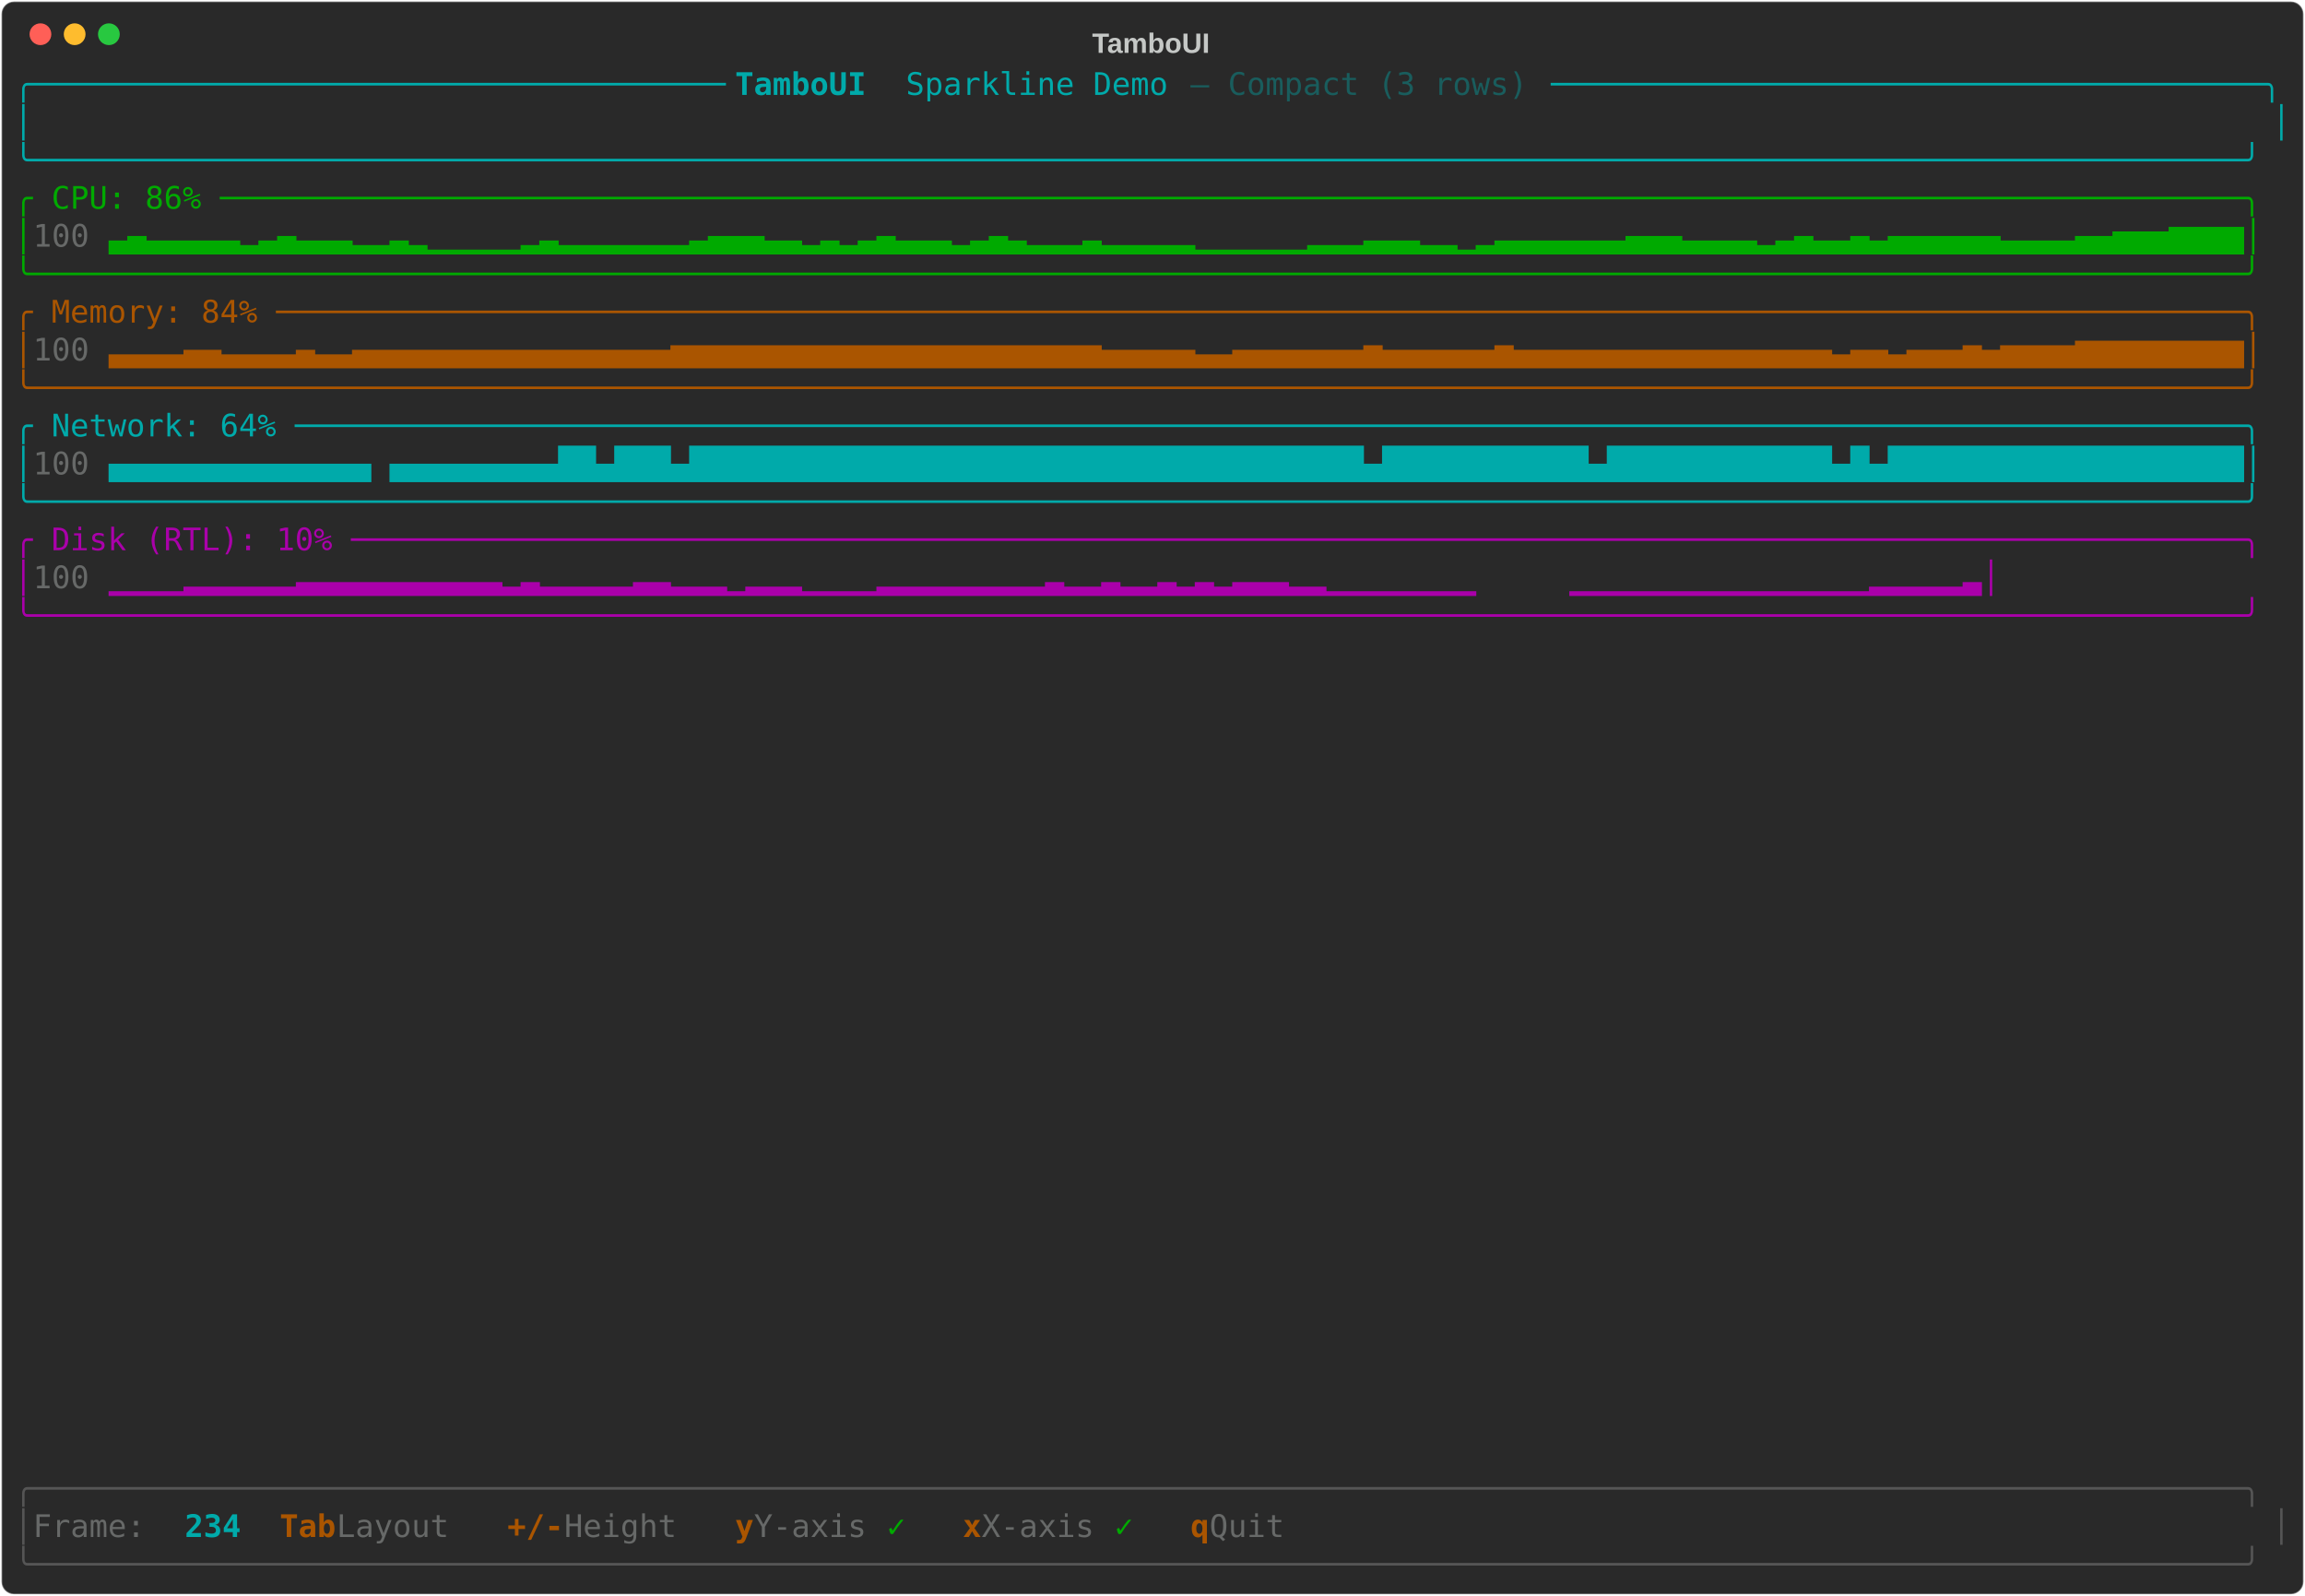
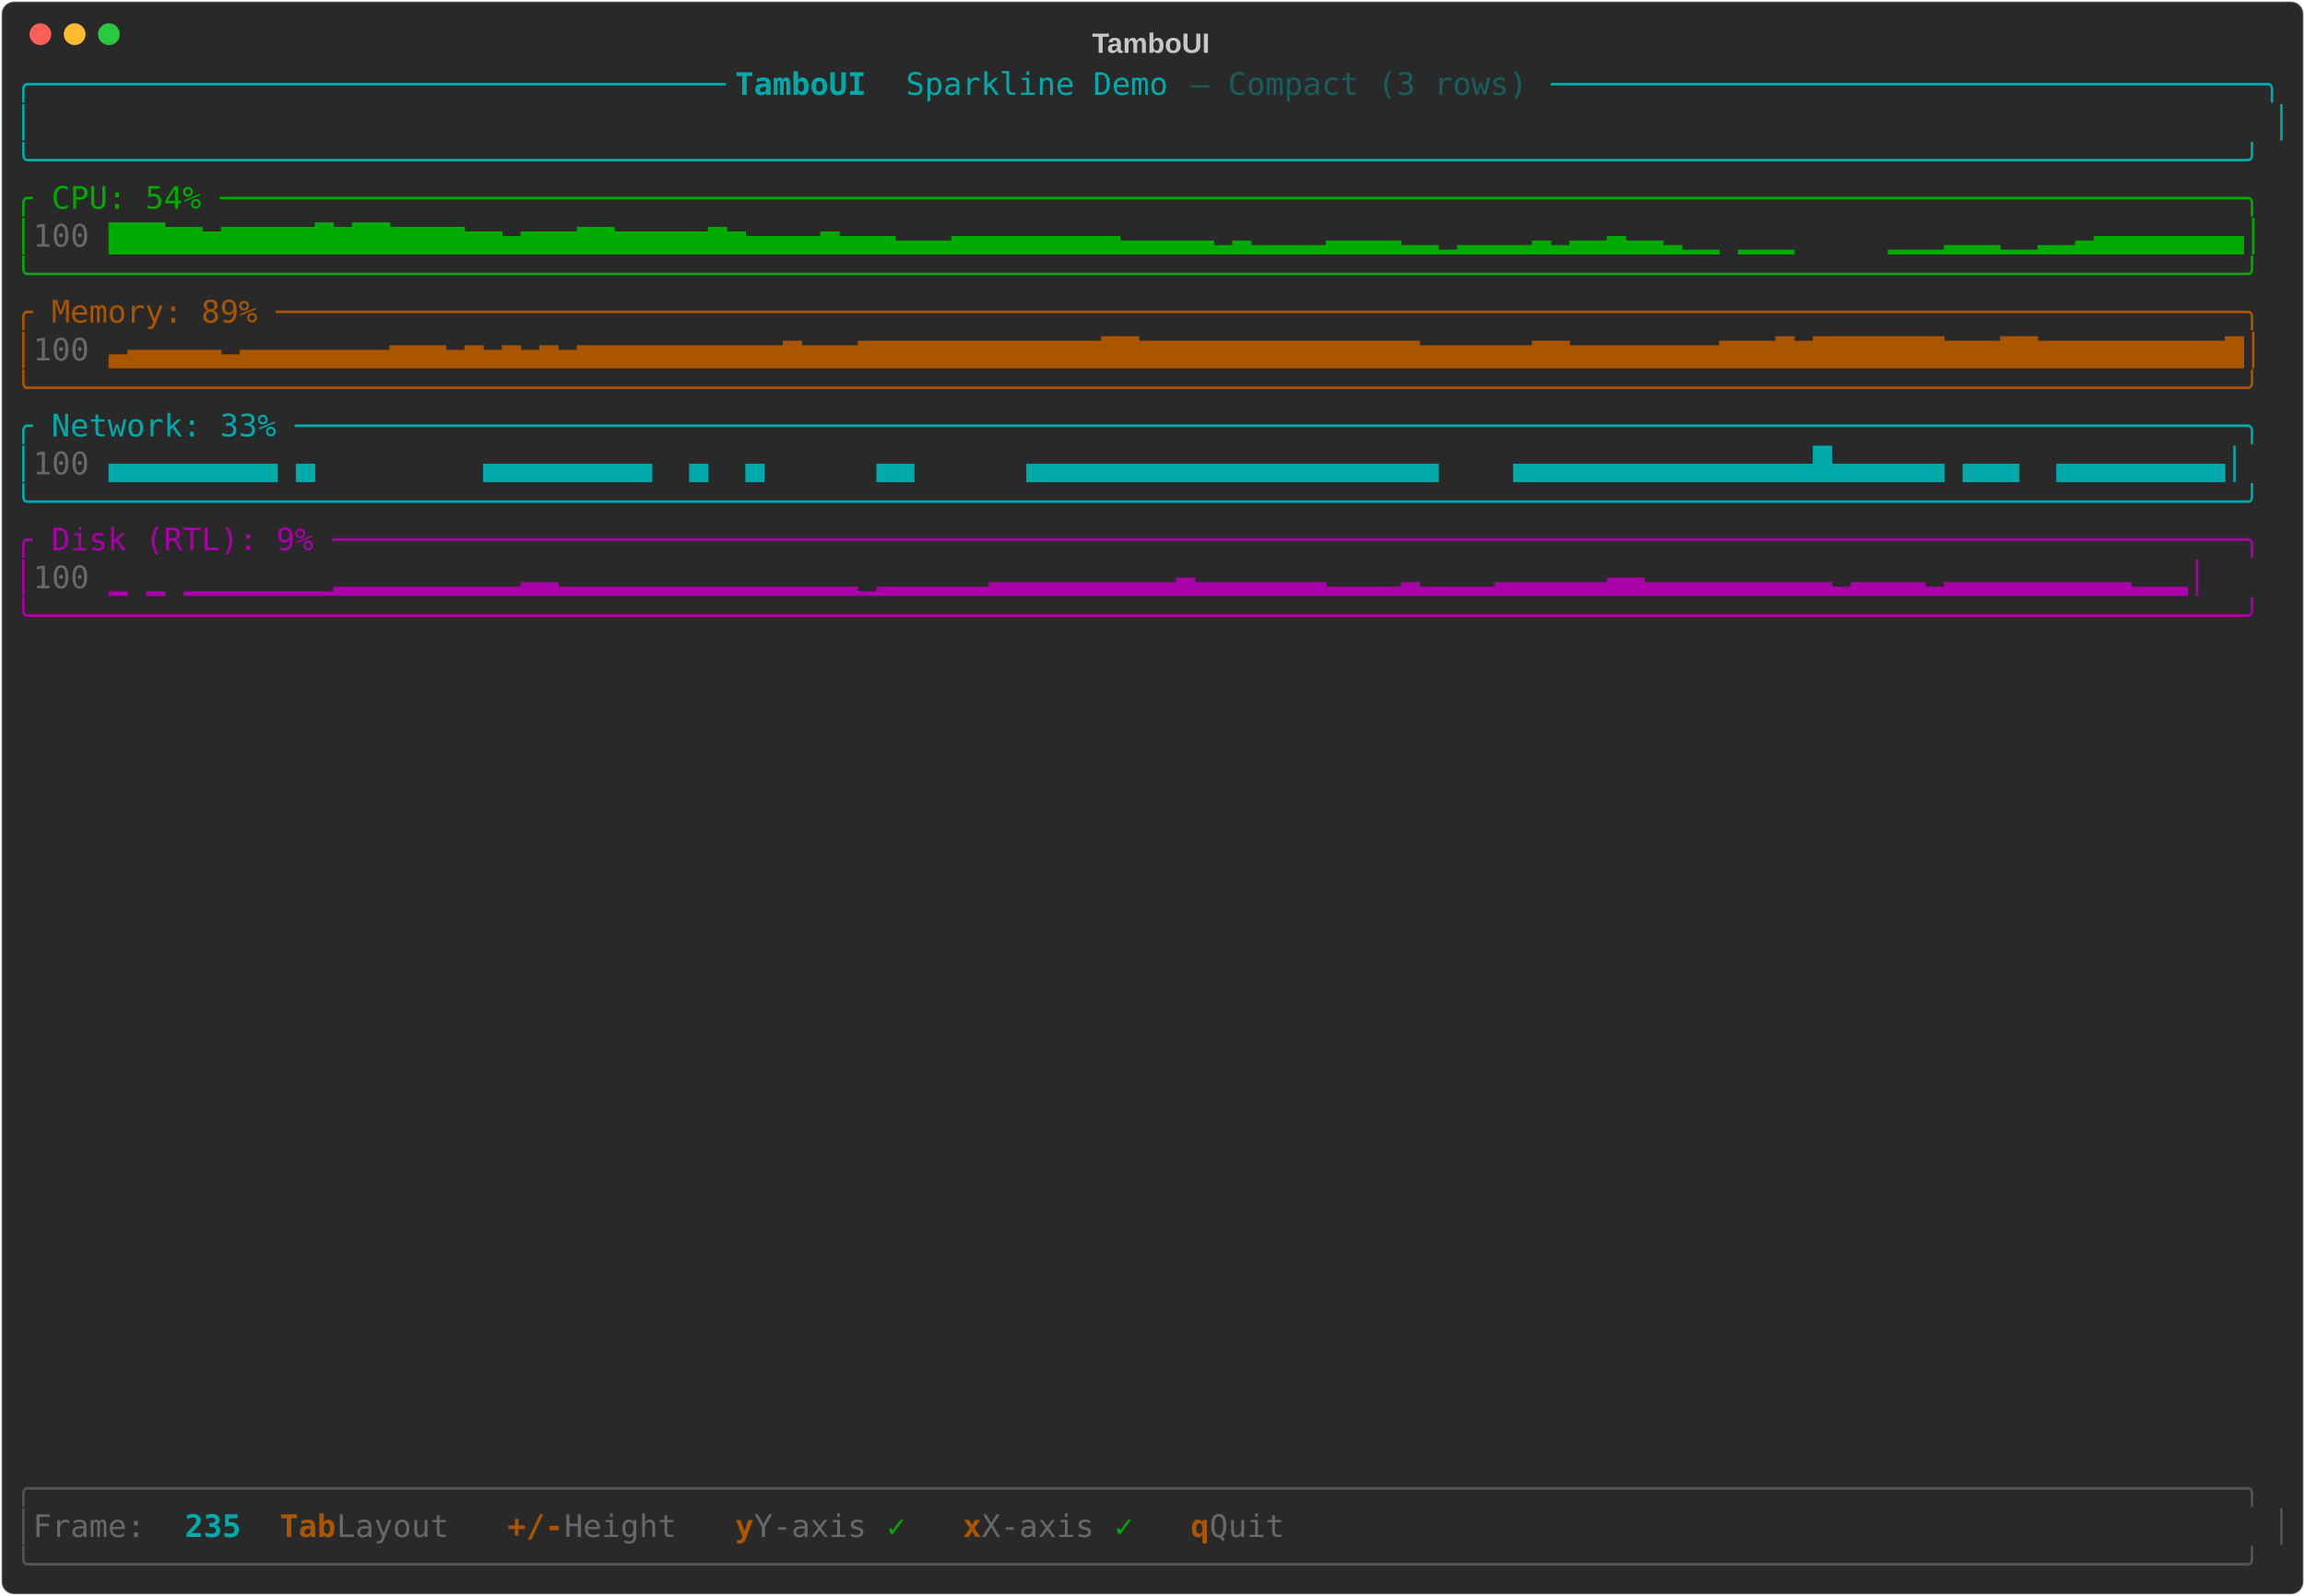
<svg xmlns="http://www.w3.org/2000/svg" class="rich-terminal" viewBox="0 0 1482 1026">
-   <style>    @font-face {        font-family: "Fira Code";        src: local("FiraCode-Regular"),                url("https://cdnjs.cloudflare.com/ajax/libs/firacode/6.2.0/woff2/FiraCode-Regular.woff2") format("woff2"),                url("https://cdnjs.cloudflare.com/ajax/libs/firacode/6.2.0/woff/FiraCode-Regular.woff") format("woff");        font-style: normal;        font-weight: 400;    }    @font-face {        font-family: "Fira Code";        src: local("FiraCode-Bold"),                url("https://cdnjs.cloudflare.com/ajax/libs/firacode/6.2.0/woff2/FiraCode-Bold.woff2") format("woff2"),                url("https://cdnjs.cloudflare.com/ajax/libs/firacode/6.2.0/woff/FiraCode-Bold.woff") format("woff");        font-style: bold;        font-weight: 700;    }    .terminal-3676818743-matrix {        font-family: Fira Code, monospace;        font-size: 20px;        line-height: 24.4px;        font-variant-east-asian: full-width;    }    .terminal-3676818743-title {        font-size: 18px;        font-weight: bold;        font-family: arial;    }    .terminal-3676818743-r1 { fill: #00aaaa }.terminal-3676818743-r2 { fill: #00aaaa;font-weight: bold }.terminal-3676818743-r3 { fill: #195d5d }.terminal-3676818743-r4 { fill: #c5c8c6 }.terminal-3676818743-r5 { fill: #00aa00 }.terminal-3676818743-r6 { fill: #676968 }.terminal-3676818743-r7 { fill: #aa5500 }.terminal-3676818743-r8 { fill: #aa00aa }.terminal-3676818743-r9 { fill: #555555 }.terminal-3676818743-r10 { fill: #aa5500;font-weight: bold }    </style>
+   <style>    @font-face {        font-family: "Fira Code";        src: local("FiraCode-Regular"),                url("https://cdnjs.cloudflare.com/ajax/libs/firacode/6.2.0/woff2/FiraCode-Regular.woff2") format("woff2"),                url("https://cdnjs.cloudflare.com/ajax/libs/firacode/6.2.0/woff/FiraCode-Regular.woff") format("woff");        font-style: normal;        font-weight: 400;    }    @font-face {        font-family: "Fira Code";        src: local("FiraCode-Bold"),                url("https://cdnjs.cloudflare.com/ajax/libs/firacode/6.2.0/woff2/FiraCode-Bold.woff2") format("woff2"),                url("https://cdnjs.cloudflare.com/ajax/libs/firacode/6.2.0/woff/FiraCode-Bold.woff") format("woff");        font-style: bold;        font-weight: 700;    }    .terminal-12492866-matrix {        font-family: Fira Code, monospace;        font-size: 20px;        line-height: 24.4px;        font-variant-east-asian: full-width;    }    .terminal-12492866-title {        font-size: 18px;        font-weight: bold;        font-family: arial;    }    .terminal-12492866-r1 { fill: #00aaaa }.terminal-12492866-r2 { fill: #00aaaa;font-weight: bold }.terminal-12492866-r3 { fill: #195d5d }.terminal-12492866-r4 { fill: #c5c8c6 }.terminal-12492866-r5 { fill: #00aa00 }.terminal-12492866-r6 { fill: #676968 }.terminal-12492866-r7 { fill: #aa5500 }.terminal-12492866-r8 { fill: #aa00aa }.terminal-12492866-r9 { fill: #555555 }.terminal-12492866-r10 { fill: #aa5500;font-weight: bold }    </style>
  <defs>
-     <clipPath id="terminal-3676818743-clip-terminal">
+     <clipPath id="terminal-12492866-clip-terminal">
      <rect x="0" y="0" width="1463" height="975" />
    </clipPath>
-     <clipPath id="terminal-3676818743-line-0">
+     <clipPath id="terminal-12492866-line-0">
      <rect x="0" y="1.5" width="1464" height="24.65" />
    </clipPath>
-     <clipPath id="terminal-3676818743-line-1">
+     <clipPath id="terminal-12492866-line-1">
      <rect x="0" y="25.9" width="1464" height="24.65" />
    </clipPath>
-     <clipPath id="terminal-3676818743-line-2">
+     <clipPath id="terminal-12492866-line-2">
      <rect x="0" y="50.3" width="1464" height="24.65" />
    </clipPath>
-     <clipPath id="terminal-3676818743-line-3">
+     <clipPath id="terminal-12492866-line-3">
      <rect x="0" y="74.7" width="1464" height="24.65" />
    </clipPath>
-     <clipPath id="terminal-3676818743-line-4">
+     <clipPath id="terminal-12492866-line-4">
      <rect x="0" y="99.1" width="1464" height="24.65" />
    </clipPath>
-     <clipPath id="terminal-3676818743-line-5">
+     <clipPath id="terminal-12492866-line-5">
      <rect x="0" y="123.5" width="1464" height="24.65" />
    </clipPath>
-     <clipPath id="terminal-3676818743-line-6">
+     <clipPath id="terminal-12492866-line-6">
      <rect x="0" y="147.9" width="1464" height="24.65" />
    </clipPath>
-     <clipPath id="terminal-3676818743-line-7">
+     <clipPath id="terminal-12492866-line-7">
      <rect x="0" y="172.3" width="1464" height="24.65" />
    </clipPath>
-     <clipPath id="terminal-3676818743-line-8">
+     <clipPath id="terminal-12492866-line-8">
      <rect x="0" y="196.7" width="1464" height="24.65" />
    </clipPath>
-     <clipPath id="terminal-3676818743-line-9">
+     <clipPath id="terminal-12492866-line-9">
      <rect x="0" y="221.1" width="1464" height="24.65" />
    </clipPath>
-     <clipPath id="terminal-3676818743-line-10">
+     <clipPath id="terminal-12492866-line-10">
      <rect x="0" y="245.5" width="1464" height="24.65" />
    </clipPath>
-     <clipPath id="terminal-3676818743-line-11">
+     <clipPath id="terminal-12492866-line-11">
      <rect x="0" y="269.9" width="1464" height="24.65" />
    </clipPath>
-     <clipPath id="terminal-3676818743-line-12">
+     <clipPath id="terminal-12492866-line-12">
      <rect x="0" y="294.3" width="1464" height="24.65" />
    </clipPath>
-     <clipPath id="terminal-3676818743-line-13">
+     <clipPath id="terminal-12492866-line-13">
      <rect x="0" y="318.7" width="1464" height="24.65" />
    </clipPath>
-     <clipPath id="terminal-3676818743-line-14">
+     <clipPath id="terminal-12492866-line-14">
      <rect x="0" y="343.1" width="1464" height="24.65" />
    </clipPath>
-     <clipPath id="terminal-3676818743-line-15">
+     <clipPath id="terminal-12492866-line-15">
      <rect x="0" y="367.5" width="1464" height="24.65" />
    </clipPath>
-     <clipPath id="terminal-3676818743-line-16">
+     <clipPath id="terminal-12492866-line-16">
      <rect x="0" y="391.9" width="1464" height="24.65" />
    </clipPath>
-     <clipPath id="terminal-3676818743-line-17">
+     <clipPath id="terminal-12492866-line-17">
      <rect x="0" y="416.3" width="1464" height="24.65" />
    </clipPath>
-     <clipPath id="terminal-3676818743-line-18">
+     <clipPath id="terminal-12492866-line-18">
      <rect x="0" y="440.7" width="1464" height="24.65" />
    </clipPath>
-     <clipPath id="terminal-3676818743-line-19">
+     <clipPath id="terminal-12492866-line-19">
      <rect x="0" y="465.1" width="1464" height="24.65" />
    </clipPath>
-     <clipPath id="terminal-3676818743-line-20">
+     <clipPath id="terminal-12492866-line-20">
      <rect x="0" y="489.5" width="1464" height="24.65" />
    </clipPath>
-     <clipPath id="terminal-3676818743-line-21">
+     <clipPath id="terminal-12492866-line-21">
      <rect x="0" y="513.9" width="1464" height="24.65" />
    </clipPath>
-     <clipPath id="terminal-3676818743-line-22">
+     <clipPath id="terminal-12492866-line-22">
      <rect x="0" y="538.3" width="1464" height="24.65" />
    </clipPath>
-     <clipPath id="terminal-3676818743-line-23">
+     <clipPath id="terminal-12492866-line-23">
      <rect x="0" y="562.7" width="1464" height="24.65" />
    </clipPath>
-     <clipPath id="terminal-3676818743-line-24">
+     <clipPath id="terminal-12492866-line-24">
      <rect x="0" y="587.1" width="1464" height="24.65" />
    </clipPath>
-     <clipPath id="terminal-3676818743-line-25">
+     <clipPath id="terminal-12492866-line-25">
      <rect x="0" y="611.5" width="1464" height="24.65" />
    </clipPath>
-     <clipPath id="terminal-3676818743-line-26">
+     <clipPath id="terminal-12492866-line-26">
      <rect x="0" y="635.9" width="1464" height="24.65" />
    </clipPath>
-     <clipPath id="terminal-3676818743-line-27">
+     <clipPath id="terminal-12492866-line-27">
      <rect x="0" y="660.3" width="1464" height="24.65" />
    </clipPath>
-     <clipPath id="terminal-3676818743-line-28">
+     <clipPath id="terminal-12492866-line-28">
      <rect x="0" y="684.7" width="1464" height="24.65" />
    </clipPath>
-     <clipPath id="terminal-3676818743-line-29">
+     <clipPath id="terminal-12492866-line-29">
      <rect x="0" y="709.1" width="1464" height="24.65" />
    </clipPath>
-     <clipPath id="terminal-3676818743-line-30">
+     <clipPath id="terminal-12492866-line-30">
      <rect x="0" y="733.5" width="1464" height="24.65" />
    </clipPath>
-     <clipPath id="terminal-3676818743-line-31">
+     <clipPath id="terminal-12492866-line-31">
      <rect x="0" y="757.9" width="1464" height="24.65" />
    </clipPath>
-     <clipPath id="terminal-3676818743-line-32">
+     <clipPath id="terminal-12492866-line-32">
      <rect x="0" y="782.3" width="1464" height="24.65" />
    </clipPath>
-     <clipPath id="terminal-3676818743-line-33">
+     <clipPath id="terminal-12492866-line-33">
      <rect x="0" y="806.7" width="1464" height="24.65" />
    </clipPath>
-     <clipPath id="terminal-3676818743-line-34">
+     <clipPath id="terminal-12492866-line-34">
      <rect x="0" y="831.1" width="1464" height="24.65" />
    </clipPath>
-     <clipPath id="terminal-3676818743-line-35">
+     <clipPath id="terminal-12492866-line-35">
      <rect x="0" y="855.5" width="1464" height="24.65" />
    </clipPath>
-     <clipPath id="terminal-3676818743-line-36">
+     <clipPath id="terminal-12492866-line-36">
      <rect x="0" y="879.9" width="1464" height="24.65" />
    </clipPath>
-     <clipPath id="terminal-3676818743-line-37">
+     <clipPath id="terminal-12492866-line-37">
      <rect x="0" y="904.3" width="1464" height="24.65" />
    </clipPath>
-     <clipPath id="terminal-3676818743-line-38">
+     <clipPath id="terminal-12492866-line-38">
      <rect x="0" y="928.7" width="1464" height="24.65" />
    </clipPath>
-     <clipPath id="terminal-3676818743-line-39">
+     <clipPath id="terminal-12492866-line-39">
      <rect x="0" y="953.1" width="1464" height="24.65" />
    </clipPath>
  </defs>
  <rect fill="#292929" stroke="rgba(255,255,255,0.35)" stroke-width="1" x="1" y="1" width="1480" height="1024" rx="8" />
-   <text class="terminal-3676818743-title" fill="#c5c8c6" text-anchor="middle" x="740" y="34">TamboUI</text>
+   <text class="terminal-12492866-title" fill="#c5c8c6" text-anchor="middle" x="740" y="34">TamboUI</text>
  <g transform="translate(26,22)">
    <circle cx="0" cy="0" r="7" fill="#ff5f57" />
    <circle cx="22" cy="0" r="7" fill="#febc2e" />
    <circle cx="44" cy="0" r="7" fill="#28c840" />
  </g>
-   <g transform="translate(9, 41)" clip-path="url(#terminal-3676818743-clip-terminal)">
-     <g class="terminal-3676818743-matrix">
-       <text class="terminal-3676818743-r1" x="0" y="20" textLength="463.6" clip-path="url(#terminal-3676818743-line-0)">╭─────────────────────────────────────</text>
-       <text class="terminal-3676818743-r2" x="463.6" y="20" textLength="109.8" clip-path="url(#terminal-3676818743-line-0)"> TamboUI </text>
-       <text class="terminal-3676818743-r1" x="573.4" y="20" textLength="183" clip-path="url(#terminal-3676818743-line-0)">Sparkline Demo </text>
-       <text class="terminal-3676818743-r3" x="756.4" y="20" textLength="231.8" clip-path="url(#terminal-3676818743-line-0)">— Compact (3 rows) </text>
-       <text class="terminal-3676818743-r1" x="988.2" y="20" textLength="475.8" clip-path="url(#terminal-3676818743-line-0)">──────────────────────────────────────╮</text>
-       <text class="terminal-3676818743-r1" x="0" y="44.4" textLength="12.2" clip-path="url(#terminal-3676818743-line-1)">│</text>
-       <text class="terminal-3676818743-r1" x="1451.8" y="44.4" textLength="12.2" clip-path="url(#terminal-3676818743-line-1)">│</text>
-       <text class="terminal-3676818743-r1" x="0" y="68.8" textLength="1464" clip-path="url(#terminal-3676818743-line-2)">╰──────────────────────────────────────────────────────────────────────────────────────────────────────────────────────╯</text>
-       <text class="terminal-3676818743-r5" x="0" y="93.2" textLength="1464" clip-path="url(#terminal-3676818743-line-3)">╭ CPU: 86% ────────────────────────────────────────────────────────────────────────────────────────────────────────────╮</text>
-       <text class="terminal-3676818743-r5" x="0" y="117.6" textLength="12.2" clip-path="url(#terminal-3676818743-line-4)">│</text>
-       <text class="terminal-3676818743-r6" x="12.2" y="117.6" textLength="48.8" clip-path="url(#terminal-3676818743-line-4)"> 100</text>
-       <text class="terminal-3676818743-r5" x="61" y="117.6" textLength="1403" clip-path="url(#terminal-3676818743-line-4)">▃▄▃▃▃▃▃▂▃▄▃▃▃▂▂▃▂▁▁▁▁▁▂▃▂▂▂▂▂▂▂▃▄▄▄▃▃▂▃▂▃▄▃▃▃▂▃▄▃▂▂▂▃▂▂▂▂▂▁▁▁▁▁▁▂▂▂▃▃▃▂▂▁▂▃▃▃▃▃▃▃▄▄▄▃▃▃▃▂▃▄▃▃▄▃▄▄▄▄▄▄▃▃▃▃▄▄▅▅▅▆▆▆▆│</text>
-       <text class="terminal-3676818743-r5" x="0" y="142" textLength="1464" clip-path="url(#terminal-3676818743-line-5)">╰──────────────────────────────────────────────────────────────────────────────────────────────────────────────────────╯</text>
-       <text class="terminal-3676818743-r7" x="0" y="166.4" textLength="1464" clip-path="url(#terminal-3676818743-line-6)">╭ Memory: 84% ─────────────────────────────────────────────────────────────────────────────────────────────────────────╮</text>
-       <text class="terminal-3676818743-r7" x="0" y="190.8" textLength="12.2" clip-path="url(#terminal-3676818743-line-7)">│</text>
-       <text class="terminal-3676818743-r6" x="12.2" y="190.8" textLength="48.8" clip-path="url(#terminal-3676818743-line-7)"> 100</text>
-       <text class="terminal-3676818743-r7" x="61" y="190.8" textLength="1403" clip-path="url(#terminal-3676818743-line-7)">▃▃▃▃▄▄▃▃▃▃▄▃▃▄▄▄▄▄▄▄▄▄▄▄▄▄▄▄▄▄▅▅▅▅▅▅▅▅▅▅▅▅▅▅▅▅▅▅▅▅▅▅▅▄▄▄▄▄▃▃▄▄▄▄▄▄▄▅▄▄▄▄▄▄▅▄▄▄▄▄▄▄▄▄▄▄▄▄▄▄▄▄▃▄▄▃▄▄▄▅▄▅▅▅▅▆▆▆▆▆▆▆▆▆│</text>
-       <text class="terminal-3676818743-r7" x="0" y="215.2" textLength="1464" clip-path="url(#terminal-3676818743-line-8)">╰──────────────────────────────────────────────────────────────────────────────────────────────────────────────────────╯</text>
-       <text class="terminal-3676818743-r1" x="0" y="239.6" textLength="1464" clip-path="url(#terminal-3676818743-line-9)">╭ Network: 64% ────────────────────────────────────────────────────────────────────────────────────────────────────────╮</text>
-       <text class="terminal-3676818743-r1" x="0" y="264" textLength="12.2" clip-path="url(#terminal-3676818743-line-10)">│</text>
-       <text class="terminal-3676818743-r6" x="12.2" y="264" textLength="48.8" clip-path="url(#terminal-3676818743-line-10)"> 100</text>
-       <text class="terminal-3676818743-r1" x="61" y="264" textLength="1403" clip-path="url(#terminal-3676818743-line-10)">▄▄▄▄▄▄▄▄▄▄▄▄▄▄ ▄▄▄▄▄▄▄▄▄██▄███▄████████████████████████████████████▄███████████▄████████████▄█▄███████████████████│</text>
-       <text class="terminal-3676818743-r1" x="0" y="288.4" textLength="1464" clip-path="url(#terminal-3676818743-line-11)">╰──────────────────────────────────────────────────────────────────────────────────────────────────────────────────────╯</text>
-       <text class="terminal-3676818743-r8" x="0" y="312.8" textLength="1464" clip-path="url(#terminal-3676818743-line-12)">╭ Disk (RTL): 10% ─────────────────────────────────────────────────────────────────────────────────────────────────────╮</text>
-       <text class="terminal-3676818743-r8" x="0" y="337.2" textLength="12.2" clip-path="url(#terminal-3676818743-line-13)">│</text>
-       <text class="terminal-3676818743-r6" x="12.2" y="337.2" textLength="48.8" clip-path="url(#terminal-3676818743-line-13)"> 100</text>
-       <text class="terminal-3676818743-r8" x="61" y="337.2" textLength="1403" clip-path="url(#terminal-3676818743-line-13)">              ▁▁▁▁▂▂▂▂▂▂▃▃▃▃▃▃▃▃▃▃▃▂▃▂▂▂▂▂▃▃▂▂▂▁▂▂▂▁▁▁▁▂▂▂▂▂▂▂▂▂▃▂▂▃▂▂▃▂▃▂▃▃▃▂▂▁▁▁▁▁▁▁▁     ▁▁▁▁▁▁▁▁▁▁▁▁▁▁▁▁▂▂▂▂▂▃│</text>
-       <text class="terminal-3676818743-r8" x="0" y="361.6" textLength="1464" clip-path="url(#terminal-3676818743-line-14)">╰──────────────────────────────────────────────────────────────────────────────────────────────────────────────────────╯</text>
-       <text class="terminal-3676818743-r9" x="0" y="922.8" textLength="1464" clip-path="url(#terminal-3676818743-line-37)">╭──────────────────────────────────────────────────────────────────────────────────────────────────────────────────────╮</text>
-       <text class="terminal-3676818743-r9" x="0" y="947.2" textLength="12.2" clip-path="url(#terminal-3676818743-line-38)">│</text>
-       <text class="terminal-3676818743-r6" x="12.2" y="947.2" textLength="97.6" clip-path="url(#terminal-3676818743-line-38)"> Frame: </text>
-       <text class="terminal-3676818743-r2" x="109.8" y="947.2" textLength="36.6" clip-path="url(#terminal-3676818743-line-38)">234</text>
-       <text class="terminal-3676818743-r10" x="170.8" y="947.2" textLength="36.6" clip-path="url(#terminal-3676818743-line-38)">Tab</text>
-       <text class="terminal-3676818743-r6" x="207.4" y="947.2" textLength="85.4" clip-path="url(#terminal-3676818743-line-38)"> Layout</text>
-       <text class="terminal-3676818743-r10" x="317.2" y="947.2" textLength="36.6" clip-path="url(#terminal-3676818743-line-38)">+/-</text>
-       <text class="terminal-3676818743-r6" x="353.8" y="947.2" textLength="85.4" clip-path="url(#terminal-3676818743-line-38)"> Height</text>
-       <text class="terminal-3676818743-r10" x="463.6" y="947.2" textLength="12.2" clip-path="url(#terminal-3676818743-line-38)">y</text>
-       <text class="terminal-3676818743-r6" x="475.8" y="947.2" textLength="85.4" clip-path="url(#terminal-3676818743-line-38)"> Y-axis</text>
-       <text class="terminal-3676818743-r5" x="561.2" y="947.2" textLength="24.4" clip-path="url(#terminal-3676818743-line-38)"> ✓</text>
-       <text class="terminal-3676818743-r10" x="610" y="947.2" textLength="12.2" clip-path="url(#terminal-3676818743-line-38)">x</text>
-       <text class="terminal-3676818743-r6" x="622.2" y="947.2" textLength="85.4" clip-path="url(#terminal-3676818743-line-38)"> X-axis</text>
-       <text class="terminal-3676818743-r5" x="707.6" y="947.2" textLength="24.4" clip-path="url(#terminal-3676818743-line-38)"> ✓</text>
-       <text class="terminal-3676818743-r10" x="756.4" y="947.2" textLength="12.2" clip-path="url(#terminal-3676818743-line-38)">q</text>
-       <text class="terminal-3676818743-r6" x="768.6" y="947.2" textLength="61" clip-path="url(#terminal-3676818743-line-38)"> Quit</text>
-       <text class="terminal-3676818743-r9" x="1451.8" y="947.2" textLength="12.2" clip-path="url(#terminal-3676818743-line-38)">│</text>
-       <text class="terminal-3676818743-r9" x="0" y="971.6" textLength="1464" clip-path="url(#terminal-3676818743-line-39)">╰──────────────────────────────────────────────────────────────────────────────────────────────────────────────────────╯</text>
+   <g transform="translate(9, 41)" clip-path="url(#terminal-12492866-clip-terminal)">
+     <g class="terminal-12492866-matrix">
+       <text class="terminal-12492866-r1" x="0" y="20" textLength="463.6" clip-path="url(#terminal-12492866-line-0)">╭─────────────────────────────────────</text>
+       <text class="terminal-12492866-r2" x="463.6" y="20" textLength="109.8" clip-path="url(#terminal-12492866-line-0)"> TamboUI </text>
+       <text class="terminal-12492866-r1" x="573.4" y="20" textLength="183" clip-path="url(#terminal-12492866-line-0)">Sparkline Demo </text>
+       <text class="terminal-12492866-r3" x="756.4" y="20" textLength="231.8" clip-path="url(#terminal-12492866-line-0)">— Compact (3 rows) </text>
+       <text class="terminal-12492866-r1" x="988.2" y="20" textLength="475.8" clip-path="url(#terminal-12492866-line-0)">──────────────────────────────────────╮</text>
+       <text class="terminal-12492866-r1" x="0" y="44.4" textLength="12.2" clip-path="url(#terminal-12492866-line-1)">│</text>
+       <text class="terminal-12492866-r1" x="1451.8" y="44.4" textLength="12.2" clip-path="url(#terminal-12492866-line-1)">│</text>
+       <text class="terminal-12492866-r1" x="0" y="68.8" textLength="1464" clip-path="url(#terminal-12492866-line-2)">╰──────────────────────────────────────────────────────────────────────────────────────────────────────────────────────╯</text>
+       <text class="terminal-12492866-r5" x="0" y="93.2" textLength="1464" clip-path="url(#terminal-12492866-line-3)">╭ CPU: 54% ────────────────────────────────────────────────────────────────────────────────────────────────────────────╮</text>
+       <text class="terminal-12492866-r5" x="0" y="117.6" textLength="12.2" clip-path="url(#terminal-12492866-line-4)">│</text>
+       <text class="terminal-12492866-r6" x="12.2" y="117.6" textLength="48.8" clip-path="url(#terminal-12492866-line-4)"> 100</text>
+       <text class="terminal-12492866-r5" x="61" y="117.6" textLength="1403" clip-path="url(#terminal-12492866-line-4)">▇▇▇▆▆▅▆▆▆▆▆▇▆▇▇▆▆▆▆▅▅▄▅▅▅▆▆▅▅▅▅▅▆▅▄▄▄▄▅▄▄▄▃▃▃▄▄▄▄▄▄▄▄▄▃▃▃▃▃▂▃▂▂▂▂▃▃▃▃▂▂▁▂▂▂▂▃▂▃▃▄▃▃▂▁▁ ▁▁▁     ▁▁▁▂▂▂▁▁▂▂▃▄▄▄▄▄▄▄▄│</text>
+       <text class="terminal-12492866-r5" x="0" y="142" textLength="1464" clip-path="url(#terminal-12492866-line-5)">╰──────────────────────────────────────────────────────────────────────────────────────────────────────────────────────╯</text>
+       <text class="terminal-12492866-r7" x="0" y="166.4" textLength="1464" clip-path="url(#terminal-12492866-line-6)">╭ Memory: 89% ─────────────────────────────────────────────────────────────────────────────────────────────────────────╮</text>
+       <text class="terminal-12492866-r7" x="0" y="190.8" textLength="12.2" clip-path="url(#terminal-12492866-line-7)">│</text>
+       <text class="terminal-12492866-r6" x="12.2" y="190.8" textLength="48.8" clip-path="url(#terminal-12492866-line-7)"> 100</text>
+       <text class="terminal-12492866-r7" x="61" y="190.8" textLength="1403" clip-path="url(#terminal-12492866-line-7)">▃▄▄▄▄▄▃▄▄▄▄▄▄▄▄▅▅▅▄▅▄▅▄▅▄▅▅▅▅▅▅▅▅▅▅▅▆▅▅▅▆▆▆▆▆▆▆▆▆▆▆▆▆▇▇▆▆▆▆▆▆▆▆▆▆▆▆▆▆▆▅▅▅▅▅▅▆▆▅▅▅▅▅▅▅▅▆▆▆▇▆▇▇▇▇▇▇▇▆▆▆▇▇▆▆▆▆▆▆▆▆▆▆▇│</text>
+       <text class="terminal-12492866-r7" x="0" y="215.2" textLength="1464" clip-path="url(#terminal-12492866-line-8)">╰──────────────────────────────────────────────────────────────────────────────────────────────────────────────────────╯</text>
+       <text class="terminal-12492866-r1" x="0" y="239.6" textLength="1464" clip-path="url(#terminal-12492866-line-9)">╭ Network: 33% ────────────────────────────────────────────────────────────────────────────────────────────────────────╮</text>
+       <text class="terminal-12492866-r1" x="0" y="264" textLength="12.2" clip-path="url(#terminal-12492866-line-10)">│</text>
+       <text class="terminal-12492866-r6" x="12.2" y="264" textLength="48.8" clip-path="url(#terminal-12492866-line-10)"> 100</text>
+       <text class="terminal-12492866-r1" x="61" y="264" textLength="1403" clip-path="url(#terminal-12492866-line-10)"> ▄▄▄▄▄▄▄▄▄ ▄         ▄▄▄▄▄▄▄▄▄  ▄  ▄      ▄▄      ▄▄▄▄▄▄▄▄▄▄▄▄▄▄▄▄▄▄▄▄▄▄    ▄▄▄▄▄▄▄▄▄▄▄▄▄▄▄▄█▄▄▄▄▄▄ ▄▄▄  ▄▄▄▄▄▄▄▄▄│</text>
+       <text class="terminal-12492866-r1" x="0" y="288.4" textLength="1464" clip-path="url(#terminal-12492866-line-11)">╰──────────────────────────────────────────────────────────────────────────────────────────────────────────────────────╯</text>
+       <text class="terminal-12492866-r8" x="0" y="312.8" textLength="1464" clip-path="url(#terminal-12492866-line-12)">╭ Disk (RTL): 9% ──────────────────────────────────────────────────────────────────────────────────────────────────────╮</text>
+       <text class="terminal-12492866-r8" x="0" y="337.2" textLength="12.2" clip-path="url(#terminal-12492866-line-13)">│</text>
+       <text class="terminal-12492866-r6" x="12.2" y="337.2" textLength="48.8" clip-path="url(#terminal-12492866-line-13)"> 100</text>
+       <text class="terminal-12492866-r8" x="61" y="337.2" textLength="1403" clip-path="url(#terminal-12492866-line-13)">   ▁ ▁ ▁▁▁▁▁▁▁▁▂▂▂▂▂▂▂▂▂▂▃▃▂▂▂▂▂▂▂▂▂▂▂▂▂▂▂▂▁▂▂▂▂▂▂▃▃▃▃▃▃▃▃▃▃▄▃▃▃▃▃▃▃▂▂▂▂▃▂▂▂▂▃▃▃▃▃▃▄▄▃▃▃▃▃▃▃▃▃▃▂▃▃▃▃▂▃▃▃▃▃▃▃▃▃▃▂▂▂│</text>
+       <text class="terminal-12492866-r8" x="0" y="361.6" textLength="1464" clip-path="url(#terminal-12492866-line-14)">╰──────────────────────────────────────────────────────────────────────────────────────────────────────────────────────╯</text>
+       <text class="terminal-12492866-r9" x="0" y="922.8" textLength="1464" clip-path="url(#terminal-12492866-line-37)">╭──────────────────────────────────────────────────────────────────────────────────────────────────────────────────────╮</text>
+       <text class="terminal-12492866-r9" x="0" y="947.2" textLength="12.2" clip-path="url(#terminal-12492866-line-38)">│</text>
+       <text class="terminal-12492866-r6" x="12.2" y="947.2" textLength="97.6" clip-path="url(#terminal-12492866-line-38)"> Frame: </text>
+       <text class="terminal-12492866-r2" x="109.8" y="947.2" textLength="36.6" clip-path="url(#terminal-12492866-line-38)">235</text>
+       <text class="terminal-12492866-r10" x="170.8" y="947.2" textLength="36.6" clip-path="url(#terminal-12492866-line-38)">Tab</text>
+       <text class="terminal-12492866-r6" x="207.4" y="947.2" textLength="85.4" clip-path="url(#terminal-12492866-line-38)"> Layout</text>
+       <text class="terminal-12492866-r10" x="317.2" y="947.2" textLength="36.6" clip-path="url(#terminal-12492866-line-38)">+/-</text>
+       <text class="terminal-12492866-r6" x="353.8" y="947.2" textLength="85.4" clip-path="url(#terminal-12492866-line-38)"> Height</text>
+       <text class="terminal-12492866-r10" x="463.6" y="947.2" textLength="12.2" clip-path="url(#terminal-12492866-line-38)">y</text>
+       <text class="terminal-12492866-r6" x="475.8" y="947.2" textLength="85.4" clip-path="url(#terminal-12492866-line-38)"> Y-axis</text>
+       <text class="terminal-12492866-r5" x="561.2" y="947.2" textLength="24.4" clip-path="url(#terminal-12492866-line-38)"> ✓</text>
+       <text class="terminal-12492866-r10" x="610" y="947.2" textLength="12.2" clip-path="url(#terminal-12492866-line-38)">x</text>
+       <text class="terminal-12492866-r6" x="622.2" y="947.2" textLength="85.4" clip-path="url(#terminal-12492866-line-38)"> X-axis</text>
+       <text class="terminal-12492866-r5" x="707.6" y="947.2" textLength="24.4" clip-path="url(#terminal-12492866-line-38)"> ✓</text>
+       <text class="terminal-12492866-r10" x="756.4" y="947.2" textLength="12.2" clip-path="url(#terminal-12492866-line-38)">q</text>
+       <text class="terminal-12492866-r6" x="768.6" y="947.2" textLength="61" clip-path="url(#terminal-12492866-line-38)"> Quit</text>
+       <text class="terminal-12492866-r9" x="1451.8" y="947.2" textLength="12.2" clip-path="url(#terminal-12492866-line-38)">│</text>
+       <text class="terminal-12492866-r9" x="0" y="971.6" textLength="1464" clip-path="url(#terminal-12492866-line-39)">╰──────────────────────────────────────────────────────────────────────────────────────────────────────────────────────╯</text>
    </g>
  </g>
</svg>
